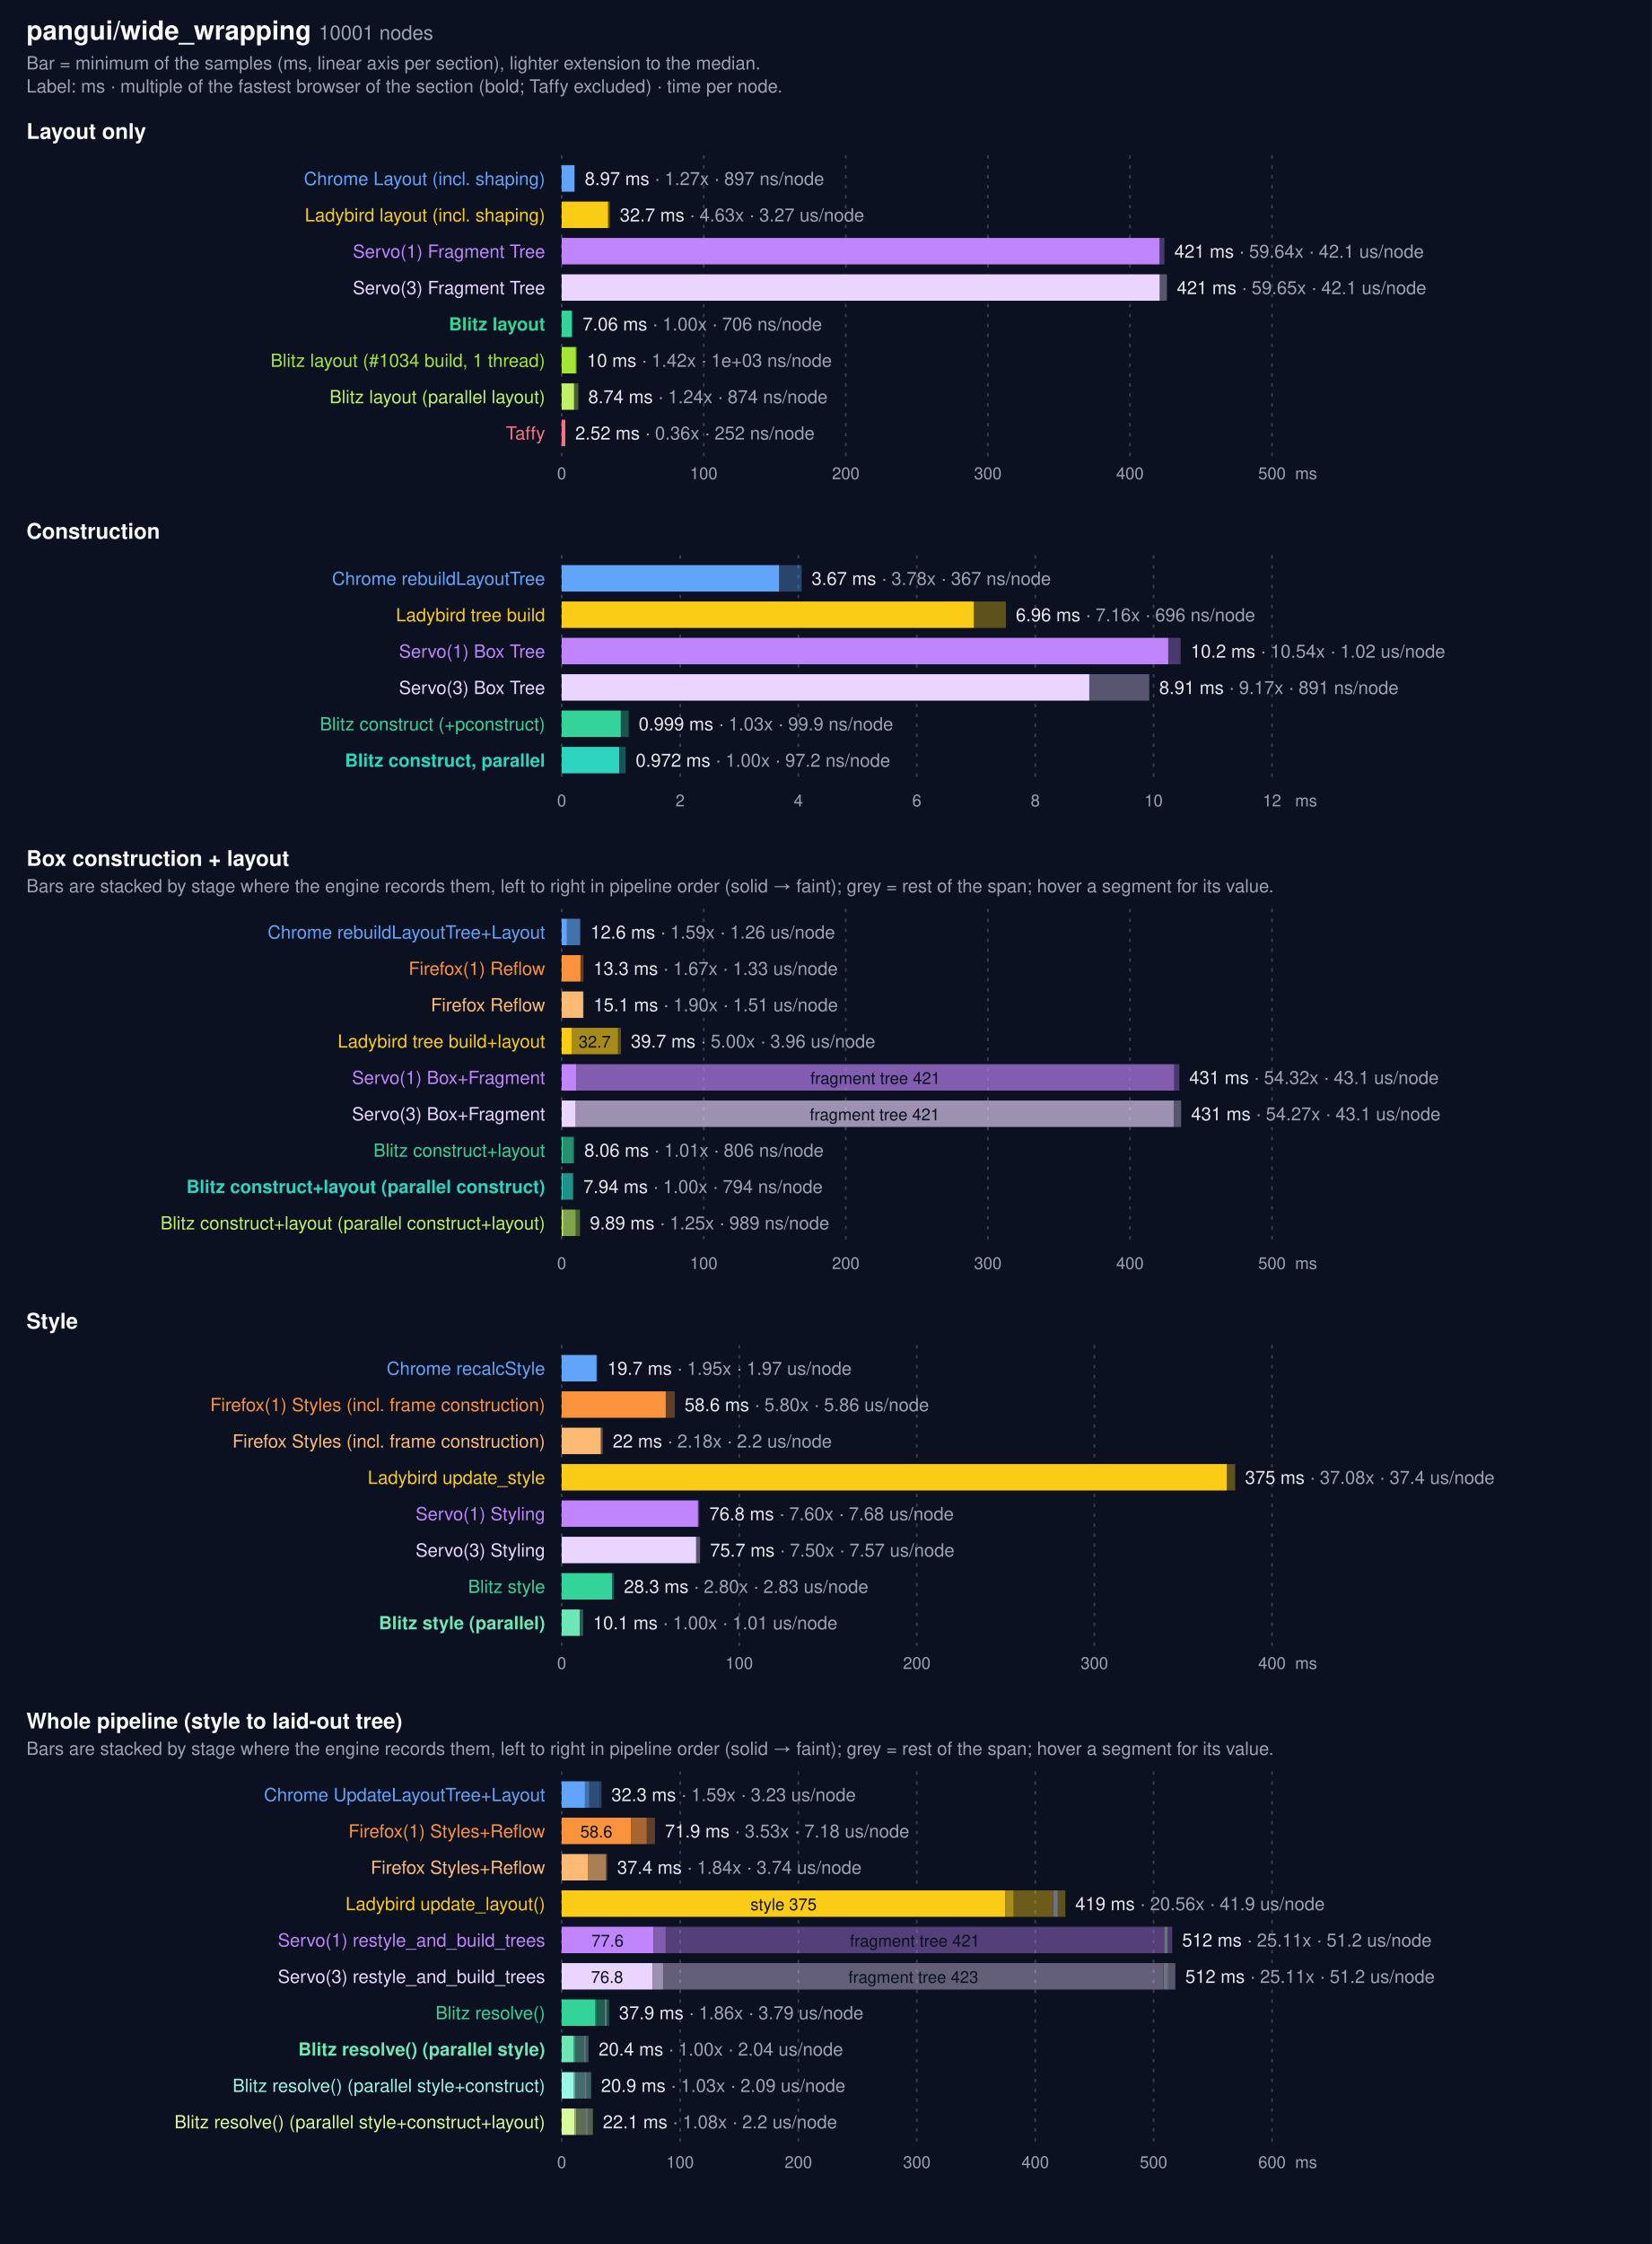
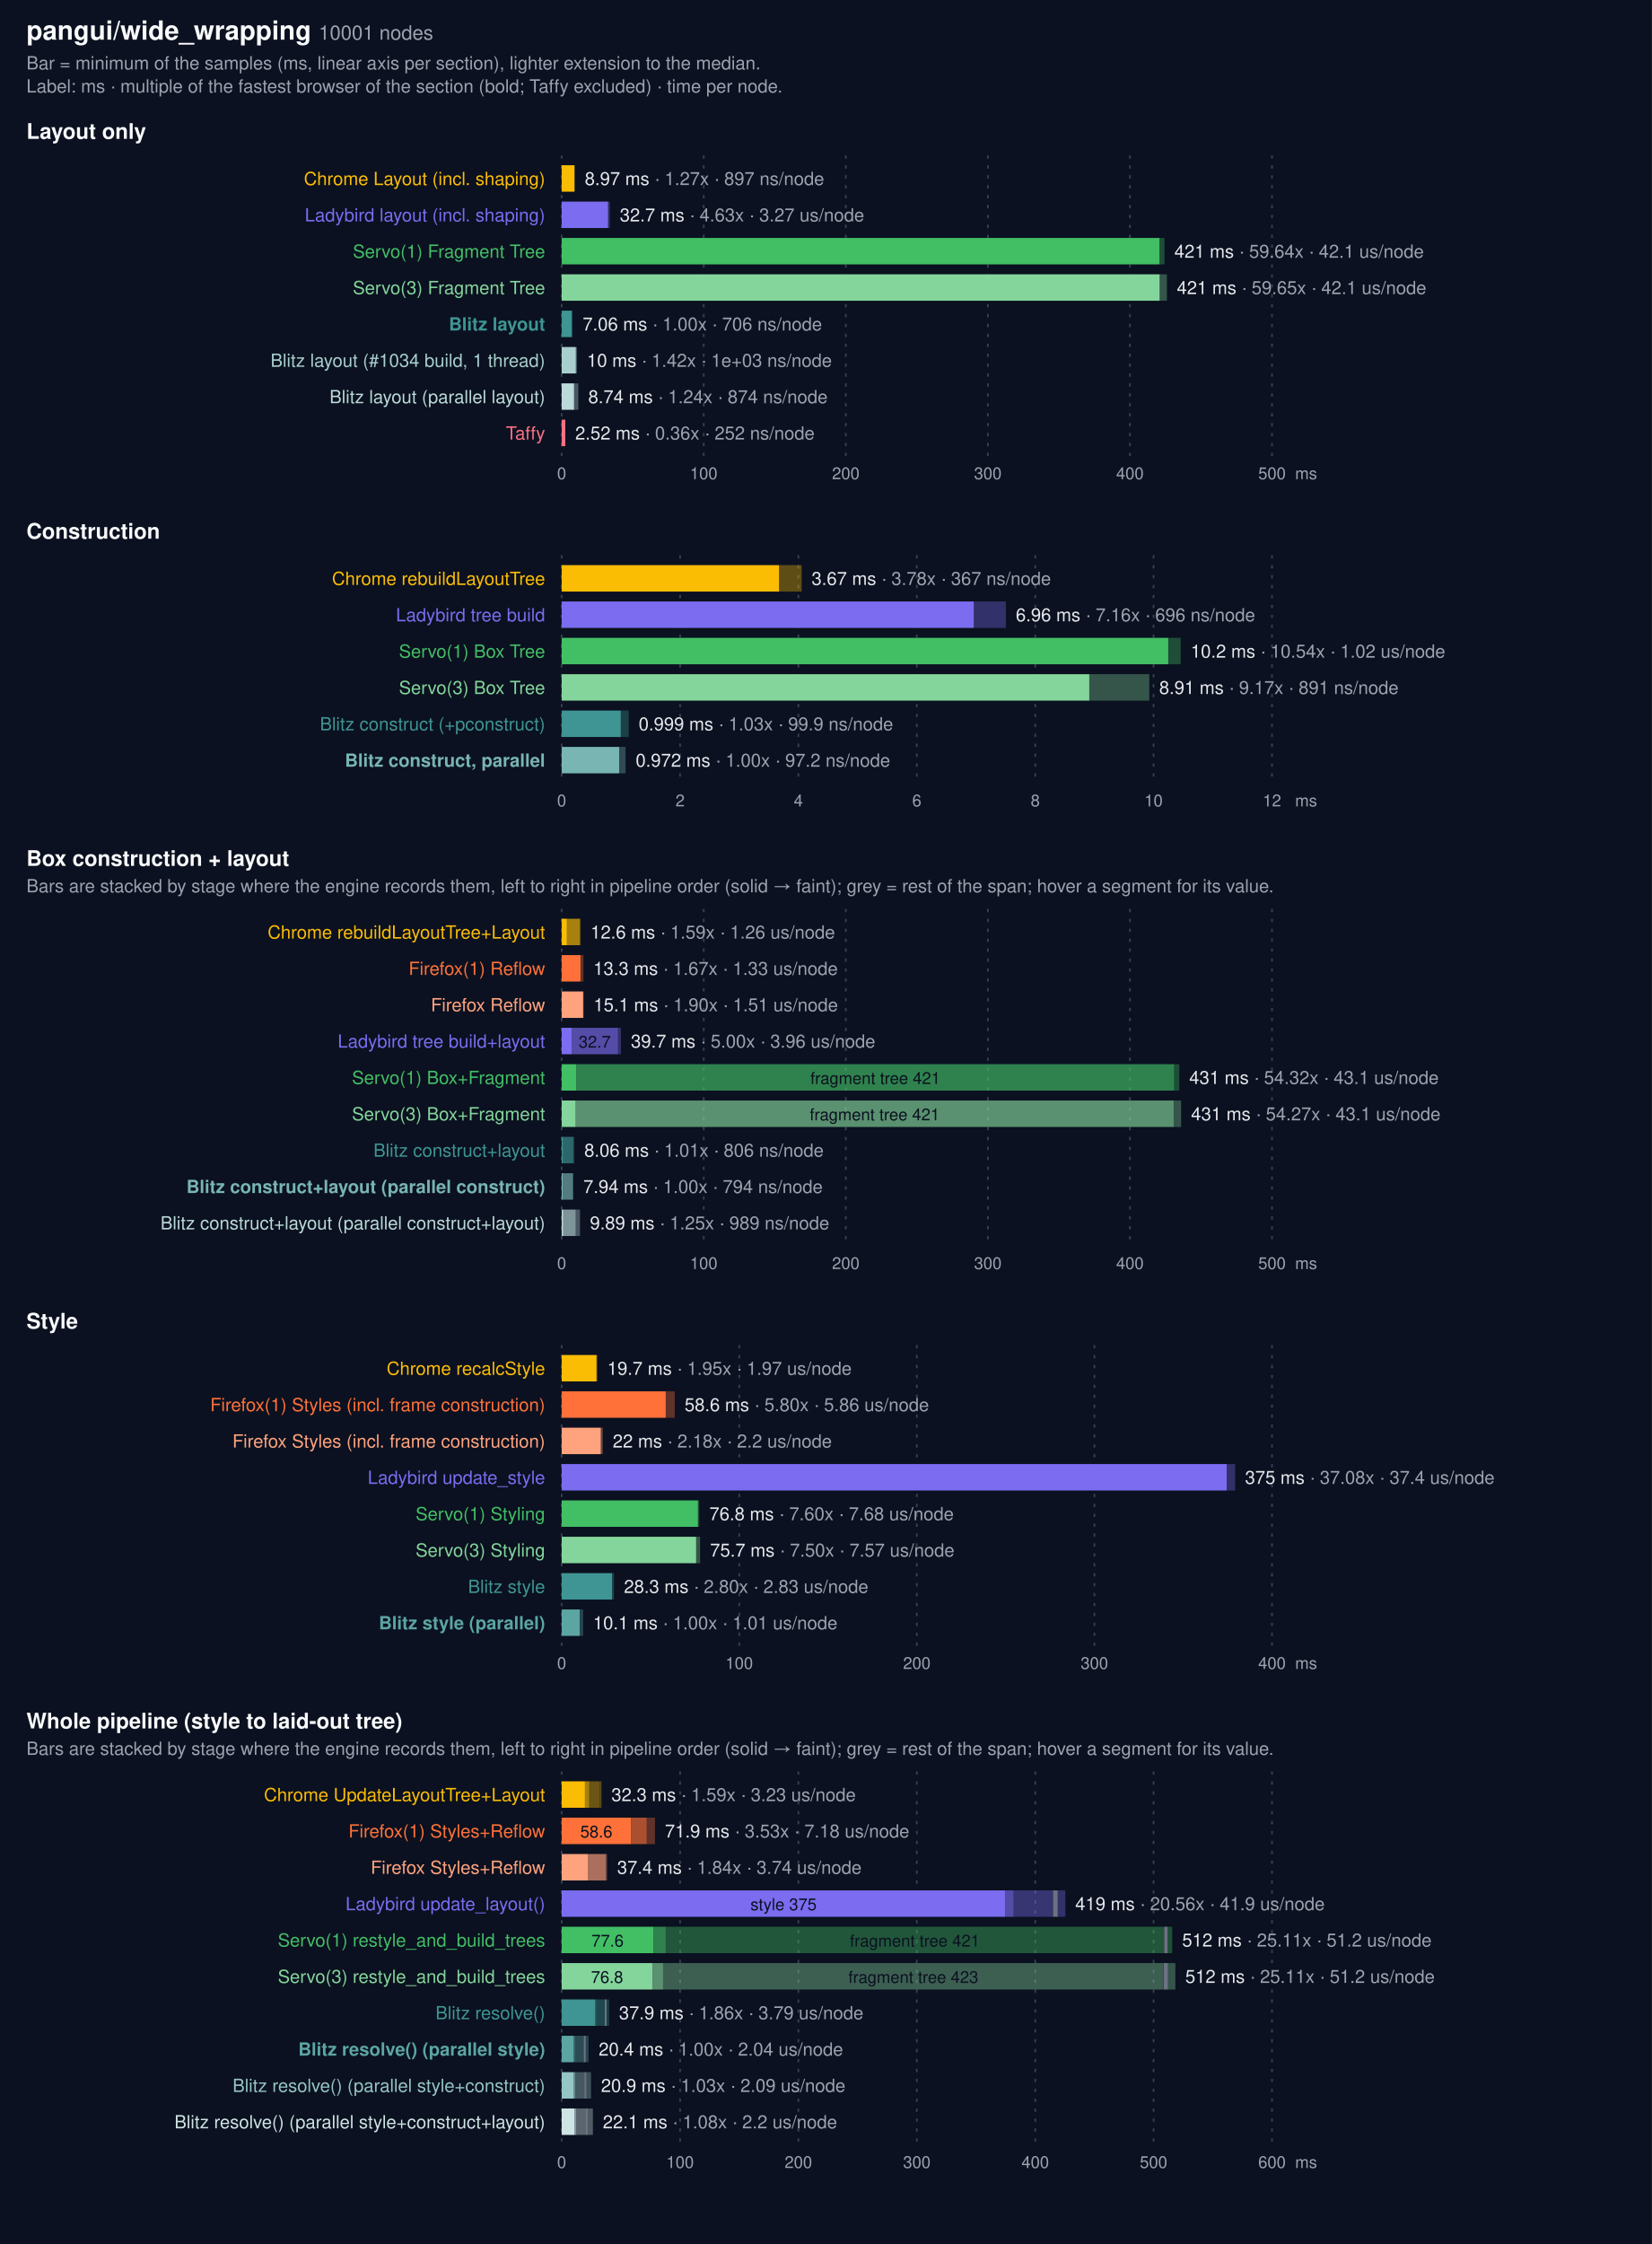
<svg xmlns="http://www.w3.org/2000/svg" width="1000" height="1358" viewBox="0 0 1000 1358" font-family="system-ui, -apple-system, Segoe UI, Helvetica, Arial, sans-serif">
  <rect width="1000" height="1358" fill="#0b1120" />
  <text x="16" y="24" fill="#f9fafb" font-size="16" font-weight="600">pangui/wide_wrapping <tspan fill="#9ca3af" font-size="12" font-weight="400">10001 nodes</tspan>
  </text>
  <text x="16" y="42" fill="#9ca3af" font-size="11">Bar = minimum of the samples (ms, linear axis per section), lighter extension to the median.</text>
  <text x="16" y="56" fill="#9ca3af" font-size="11">Label: ms · multiple of the fastest browser of the section (bold; Taffy excluded) · time per node.</text>
  <text x="16" y="84" fill="#f9fafb" font-size="13" font-weight="600">Layout only</text>
  <line x1="340.0" x2="340.0" y1="94" y2="276" stroke="#374151" stroke-dasharray="2 4" />
  <text x="340.0" y="290" fill="#9ca3af" font-size="10" text-anchor="middle">0</text>
  <line x1="426.0" x2="426.0" y1="94" y2="276" stroke="#374151" stroke-dasharray="2 4" />
  <text x="426.0" y="290" fill="#9ca3af" font-size="10" text-anchor="middle">100</text>
  <line x1="512.0" x2="512.0" y1="94" y2="276" stroke="#374151" stroke-dasharray="2 4" />
  <text x="512.0" y="290" fill="#9ca3af" font-size="10" text-anchor="middle">200</text>
  <line x1="598.0" x2="598.0" y1="94" y2="276" stroke="#374151" stroke-dasharray="2 4" />
  <text x="598.0" y="290" fill="#9ca3af" font-size="10" text-anchor="middle">300</text>
  <line x1="684.0" x2="684.0" y1="94" y2="276" stroke="#374151" stroke-dasharray="2 4" />
  <text x="684.0" y="290" fill="#9ca3af" font-size="10" text-anchor="middle">400</text>
  <line x1="770.0" x2="770.0" y1="94" y2="276" stroke="#374151" stroke-dasharray="2 4" />
  <text x="770.0" y="290" fill="#9ca3af" font-size="10" text-anchor="middle">500</text>
  <text x="784" y="290" fill="#9ca3af" font-size="10">ms</text>
-   <text x="330" y="112" fill="#60a5fa" font-size="11" text-anchor="end">Chrome Layout (incl. shaping)</text>
-   <rect x="340" y="100" width="7.7" height="16" fill="#60a5fa" />
-   <rect x="347.7" y="100" width="0.3" height="16" fill="#60a5fa" opacity="0.35" />
+   <text x="330" y="112" fill="#FBBC04" font-size="11" text-anchor="end">Chrome Layout (incl. shaping)</text>
+   <rect x="340" y="100" width="7.7" height="16" fill="#FBBC04" />
+   <rect x="347.7" y="100" width="0.3" height="16" fill="#FBBC04" opacity="0.35" />
  <text x="354.0" y="112" fill="#e5e7eb" font-size="11">8.97 ms <tspan fill="#9ca3af">· 1.27x · 897 ns/node</tspan>
  </text>
-   <text x="330" y="134" fill="#facc15" font-size="11" text-anchor="end">Ladybird layout (incl. shaping)</text>
-   <rect x="340" y="122" width="28.1" height="16" fill="#facc15" />
-   <rect x="368.1" y="122" width="1.1" height="16" fill="#facc15" opacity="0.35" />
+   <text x="330" y="134" fill="#7B6CF0" font-size="11" text-anchor="end">Ladybird layout (incl. shaping)</text>
+   <rect x="340" y="122" width="28.1" height="16" fill="#7B6CF0" />
+   <rect x="368.1" y="122" width="1.1" height="16" fill="#7B6CF0" opacity="0.35" />
  <text x="375.2" y="134" fill="#e5e7eb" font-size="11">32.7 ms <tspan fill="#9ca3af">· 4.63x · 3.27 us/node</tspan>
  </text>
-   <text x="330" y="156" fill="#c084fc" font-size="11" text-anchor="end">Servo(1) Fragment Tree</text>
-   <rect x="340" y="144" width="361.9" height="16" fill="#c084fc" />
-   <rect x="701.9" y="144" width="3.0" height="16" fill="#c084fc" opacity="0.35" />
+   <text x="330" y="156" fill="#42BE65" font-size="11" text-anchor="end">Servo(1) Fragment Tree</text>
+   <rect x="340" y="144" width="361.9" height="16" fill="#42BE65" />
+   <rect x="701.9" y="144" width="3.0" height="16" fill="#42BE65" opacity="0.35" />
  <text x="710.9" y="156" fill="#e5e7eb" font-size="11">421 ms <tspan fill="#9ca3af">· 59.64x · 42.1 us/node</tspan>
  </text>
-   <text x="330" y="178" fill="#e9d5ff" font-size="11" text-anchor="end">Servo(3) Fragment Tree</text>
-   <rect x="340" y="166" width="362.0" height="16" fill="#e9d5ff" />
-   <rect x="702.0" y="166" width="4.4" height="16" fill="#e9d5ff" opacity="0.35" />
+   <text x="330" y="178" fill="#84d59b" font-size="11" text-anchor="end">Servo(3) Fragment Tree</text>
+   <rect x="340" y="166" width="362.0" height="16" fill="#84d59b" />
+   <rect x="702.0" y="166" width="4.4" height="16" fill="#84d59b" opacity="0.35" />
  <text x="712.4" y="178" fill="#e5e7eb" font-size="11">421 ms <tspan fill="#9ca3af">· 59.65x · 42.1 us/node</tspan>
  </text>
-   <text x="330" y="200" fill="#34d399" font-size="11" text-anchor="end" font-weight="700">Blitz layout</text>
-   <rect x="340" y="188" width="6.1" height="16" fill="#34d399" />
-   <rect x="346.1" y="188" width="0.6" height="16" fill="#34d399" opacity="0.35" />
+   <text x="330" y="200" fill="#3E9593" font-size="11" text-anchor="end" font-weight="700">Blitz layout</text>
+   <rect x="340" y="188" width="6.1" height="16" fill="#3E9593" />
+   <rect x="346.1" y="188" width="0.6" height="16" fill="#3E9593" opacity="0.35" />
  <text x="352.7" y="200" fill="#e5e7eb" font-size="11">7.06 ms <tspan fill="#9ca3af">· 1.00x · 706 ns/node</tspan>
  </text>
-   <text x="330" y="222" fill="#a3e635" font-size="11" text-anchor="end">Blitz layout (#1034 build, 1 thread)</text>
-   <rect x="340" y="210" width="8.6" height="16" fill="#a3e635" />
-   <rect x="348.6" y="210" width="0.7" height="16" fill="#a3e635" opacity="0.35" />
+   <text x="330" y="222" fill="#a8cfce" font-size="11" text-anchor="end">Blitz layout (#1034 build, 1 thread)</text>
+   <rect x="340" y="210" width="8.6" height="16" fill="#a8cfce" />
+   <rect x="348.6" y="210" width="0.7" height="16" fill="#a8cfce" opacity="0.35" />
  <text x="355.3" y="222" fill="#e5e7eb" font-size="11">10 ms <tspan fill="#9ca3af">· 1.42x · 1e+03 ns/node</tspan>
  </text>
-   <text x="330" y="244" fill="#bef264" font-size="11" text-anchor="end">Blitz layout (parallel layout)</text>
-   <rect x="340" y="232" width="7.5" height="16" fill="#bef264" />
-   <rect x="347.5" y="232" width="2.6" height="16" fill="#bef264" opacity="0.35" />
+   <text x="330" y="244" fill="#bbdad9" font-size="11" text-anchor="end">Blitz layout (parallel layout)</text>
+   <rect x="340" y="232" width="7.5" height="16" fill="#bbdad9" />
+   <rect x="347.5" y="232" width="2.6" height="16" fill="#bbdad9" opacity="0.35" />
  <text x="356.1" y="244" fill="#e5e7eb" font-size="11">8.74 ms <tspan fill="#9ca3af">· 1.24x · 874 ns/node</tspan>
  </text>
  <text x="330" y="266" fill="#fb7185" font-size="11" text-anchor="end">Taffy</text>
  <rect x="340" y="254" width="2.2" height="16" fill="#fb7185" />
  <rect x="342.2" y="254" width="0.0" height="16" fill="#fb7185" opacity="0.35" />
  <text x="348.2" y="266" fill="#e5e7eb" font-size="11">2.52 ms <tspan fill="#9ca3af">· 0.36x · 252 ns/node</tspan>
  </text>
  <text x="16" y="326" fill="#f9fafb" font-size="13" font-weight="600">Construction</text>
  <line x1="340.0" x2="340.0" y1="336" y2="474" stroke="#374151" stroke-dasharray="2 4" />
  <text x="340.0" y="488" fill="#9ca3af" font-size="10" text-anchor="middle">0</text>
  <line x1="411.7" x2="411.7" y1="336" y2="474" stroke="#374151" stroke-dasharray="2 4" />
  <text x="411.7" y="488" fill="#9ca3af" font-size="10" text-anchor="middle">2</text>
  <line x1="483.3" x2="483.3" y1="336" y2="474" stroke="#374151" stroke-dasharray="2 4" />
  <text x="483.3" y="488" fill="#9ca3af" font-size="10" text-anchor="middle">4</text>
  <line x1="555.0" x2="555.0" y1="336" y2="474" stroke="#374151" stroke-dasharray="2 4" />
  <text x="555.0" y="488" fill="#9ca3af" font-size="10" text-anchor="middle">6</text>
  <line x1="626.7" x2="626.7" y1="336" y2="474" stroke="#374151" stroke-dasharray="2 4" />
  <text x="626.7" y="488" fill="#9ca3af" font-size="10" text-anchor="middle">8</text>
  <line x1="698.3" x2="698.3" y1="336" y2="474" stroke="#374151" stroke-dasharray="2 4" />
  <text x="698.3" y="488" fill="#9ca3af" font-size="10" text-anchor="middle">10</text>
  <line x1="770.0" x2="770.0" y1="336" y2="474" stroke="#374151" stroke-dasharray="2 4" />
  <text x="770.0" y="488" fill="#9ca3af" font-size="10" text-anchor="middle">12</text>
  <text x="784" y="488" fill="#9ca3af" font-size="10">ms</text>
-   <text x="330" y="354" fill="#60a5fa" font-size="11" text-anchor="end">Chrome rebuildLayoutTree</text>
-   <rect x="340" y="342" width="131.6" height="16" fill="#60a5fa" />
-   <rect x="471.6" y="342" width="13.7" height="16" fill="#60a5fa" opacity="0.35" />
+   <text x="330" y="354" fill="#FBBC04" font-size="11" text-anchor="end">Chrome rebuildLayoutTree</text>
+   <rect x="340" y="342" width="131.6" height="16" fill="#FBBC04" />
+   <rect x="471.6" y="342" width="13.7" height="16" fill="#FBBC04" opacity="0.35" />
  <text x="491.3" y="354" fill="#e5e7eb" font-size="11">3.67 ms <tspan fill="#9ca3af">· 3.78x · 367 ns/node</tspan>
  </text>
-   <text x="330" y="376" fill="#facc15" font-size="11" text-anchor="end">Ladybird tree build</text>
-   <rect x="340" y="364" width="249.5" height="16" fill="#facc15" />
-   <rect x="589.5" y="364" width="19.4" height="16" fill="#facc15" opacity="0.35" />
+   <text x="330" y="376" fill="#7B6CF0" font-size="11" text-anchor="end">Ladybird tree build</text>
+   <rect x="340" y="364" width="249.5" height="16" fill="#7B6CF0" />
+   <rect x="589.5" y="364" width="19.4" height="16" fill="#7B6CF0" opacity="0.35" />
  <text x="614.9" y="376" fill="#e5e7eb" font-size="11">6.96 ms <tspan fill="#9ca3af">· 7.16x · 696 ns/node</tspan>
  </text>
-   <text x="330" y="398" fill="#c084fc" font-size="11" text-anchor="end">Servo(1) Box Tree</text>
-   <rect x="340" y="386" width="367.2" height="16" fill="#c084fc" />
-   <rect x="707.2" y="386" width="7.5" height="16" fill="#c084fc" opacity="0.35" />
+   <text x="330" y="398" fill="#42BE65" font-size="11" text-anchor="end">Servo(1) Box Tree</text>
+   <rect x="340" y="386" width="367.2" height="16" fill="#42BE65" />
+   <rect x="707.2" y="386" width="7.5" height="16" fill="#42BE65" opacity="0.35" />
  <text x="720.8" y="398" fill="#e5e7eb" font-size="11">10.2 ms <tspan fill="#9ca3af">· 10.54x · 1.02 us/node</tspan>
  </text>
-   <text x="330" y="420" fill="#e9d5ff" font-size="11" text-anchor="end">Servo(3) Box Tree</text>
-   <rect x="340" y="408" width="319.4" height="16" fill="#e9d5ff" />
-   <rect x="659.4" y="408" width="36.3" height="16" fill="#e9d5ff" opacity="0.35" />
+   <text x="330" y="420" fill="#84d59b" font-size="11" text-anchor="end">Servo(3) Box Tree</text>
+   <rect x="340" y="408" width="319.4" height="16" fill="#84d59b" />
+   <rect x="659.4" y="408" width="36.3" height="16" fill="#84d59b" opacity="0.35" />
  <text x="701.7" y="420" fill="#e5e7eb" font-size="11">8.91 ms <tspan fill="#9ca3af">· 9.17x · 891 ns/node</tspan>
  </text>
-   <text x="330" y="442" fill="#34d399" font-size="11" text-anchor="end">Blitz construct (+pconstruct)</text>
-   <rect x="340" y="430" width="35.8" height="16" fill="#34d399" />
-   <rect x="375.8" y="430" width="4.8" height="16" fill="#34d399" opacity="0.35" />
+   <text x="330" y="442" fill="#3E9593" font-size="11" text-anchor="end">Blitz construct (+pconstruct)</text>
+   <rect x="340" y="430" width="35.8" height="16" fill="#3E9593" />
+   <rect x="375.8" y="430" width="4.8" height="16" fill="#3E9593" opacity="0.35" />
  <text x="386.6" y="442" fill="#e5e7eb" font-size="11">0.999 ms <tspan fill="#9ca3af">· 1.03x · 99.9 ns/node</tspan>
  </text>
-   <text x="330" y="464" fill="#2dd4bf" font-size="11" text-anchor="end" font-weight="700">Blitz construct, parallel</text>
-   <rect x="340" y="452" width="34.8" height="16" fill="#2dd4bf" />
-   <rect x="374.8" y="452" width="3.9" height="16" fill="#2dd4bf" opacity="0.35" />
+   <text x="330" y="464" fill="#78b5b3" font-size="11" text-anchor="end" font-weight="700">Blitz construct, parallel</text>
+   <rect x="340" y="452" width="34.8" height="16" fill="#78b5b3" />
+   <rect x="374.8" y="452" width="3.9" height="16" fill="#78b5b3" opacity="0.35" />
  <text x="384.8" y="464" fill="#e5e7eb" font-size="11">0.972 ms <tspan fill="#9ca3af">· 1.00x · 97.2 ns/node</tspan>
  </text>
  <text x="16" y="524" fill="#f9fafb" font-size="13" font-weight="600">Box construction + layout</text>
  <text x="16" y="540" fill="#9ca3af" font-size="11">Bars are stacked by stage where the engine records them, left to right in pipeline order (solid → faint); grey = rest of the span; hover a segment for its value.</text>
  <line x1="340.0" x2="340.0" y1="550" y2="754" stroke="#374151" stroke-dasharray="2 4" />
  <text x="340.0" y="768" fill="#9ca3af" font-size="10" text-anchor="middle">0</text>
  <line x1="426.0" x2="426.0" y1="550" y2="754" stroke="#374151" stroke-dasharray="2 4" />
  <text x="426.0" y="768" fill="#9ca3af" font-size="10" text-anchor="middle">100</text>
  <line x1="512.0" x2="512.0" y1="550" y2="754" stroke="#374151" stroke-dasharray="2 4" />
  <text x="512.0" y="768" fill="#9ca3af" font-size="10" text-anchor="middle">200</text>
  <line x1="598.0" x2="598.0" y1="550" y2="754" stroke="#374151" stroke-dasharray="2 4" />
  <text x="598.0" y="768" fill="#9ca3af" font-size="10" text-anchor="middle">300</text>
  <line x1="684.0" x2="684.0" y1="550" y2="754" stroke="#374151" stroke-dasharray="2 4" />
  <text x="684.0" y="768" fill="#9ca3af" font-size="10" text-anchor="middle">400</text>
  <line x1="770.0" x2="770.0" y1="550" y2="754" stroke="#374151" stroke-dasharray="2 4" />
  <text x="770.0" y="768" fill="#9ca3af" font-size="10" text-anchor="middle">500</text>
  <text x="784" y="768" fill="#9ca3af" font-size="10">ms</text>
-   <text x="330" y="568" fill="#60a5fa" font-size="11" text-anchor="end">Chrome rebuildLayoutTree+Layout</text>
-   <rect x="340.0" y="556" width="3.2" height="16" fill="#60a5fa" opacity="1.0" />
-   <rect x="343.2" y="556" width="7.7" height="16" fill="#60a5fa" opacity="0.65" />
-   <rect x="350.9" y="556" width="0.6" height="16" fill="#60a5fa" opacity="0.35" />
+   <text x="330" y="568" fill="#FBBC04" font-size="11" text-anchor="end">Chrome rebuildLayoutTree+Layout</text>
+   <rect x="340.0" y="556" width="3.2" height="16" fill="#FBBC04" opacity="1.0" />
+   <rect x="343.2" y="556" width="7.7" height="16" fill="#FBBC04" opacity="0.65" />
+   <rect x="350.9" y="556" width="0.6" height="16" fill="#FBBC04" opacity="0.35" />
  <text x="357.5" y="568" fill="#e5e7eb" font-size="11">12.6 ms <tspan fill="#9ca3af">· 1.59x · 1.26 us/node</tspan>
  </text>
-   <text x="330" y="590" fill="#fb923c" font-size="11" text-anchor="end">Firefox(1) Reflow</text>
-   <rect x="340" y="578" width="11.4" height="16" fill="#fb923c" />
-   <rect x="351.4" y="578" width="1.8" height="16" fill="#fb923c" opacity="0.35" />
+   <text x="330" y="590" fill="#FF7139" font-size="11" text-anchor="end">Firefox(1) Reflow</text>
+   <rect x="340" y="578" width="11.4" height="16" fill="#FF7139" />
+   <rect x="351.4" y="578" width="1.8" height="16" fill="#FF7139" opacity="0.35" />
  <text x="359.2" y="590" fill="#e5e7eb" font-size="11">13.3 ms <tspan fill="#9ca3af">· 1.67x · 1.33 us/node</tspan>
  </text>
-   <text x="330" y="612" fill="#fdba74" font-size="11" text-anchor="end">Firefox Reflow</text>
-   <rect x="340" y="600" width="13.0" height="16" fill="#fdba74" />
-   <rect x="353.0" y="600" width="0.3" height="16" fill="#fdba74" opacity="0.35" />
+   <text x="330" y="612" fill="#ffa37e" font-size="11" text-anchor="end">Firefox Reflow</text>
+   <rect x="340" y="600" width="13.0" height="16" fill="#ffa37e" />
+   <rect x="353.0" y="600" width="0.3" height="16" fill="#ffa37e" opacity="0.35" />
  <text x="359.3" y="612" fill="#e5e7eb" font-size="11">15.1 ms <tspan fill="#9ca3af">· 1.90x · 1.51 us/node</tspan>
  </text>
-   <text x="330" y="634" fill="#facc15" font-size="11" text-anchor="end">Ladybird tree build+layout</text>
-   <rect x="340.0" y="622" width="6.0" height="16" fill="#facc15" opacity="1.0" />
-   <rect x="346.0" y="622" width="28.1" height="16" fill="#facc15" opacity="0.65" />
+   <text x="330" y="634" fill="#7B6CF0" font-size="11" text-anchor="end">Ladybird tree build+layout</text>
+   <rect x="340.0" y="622" width="6.0" height="16" fill="#7B6CF0" opacity="1.0" />
+   <rect x="346.0" y="622" width="28.1" height="16" fill="#7B6CF0" opacity="0.65" />
  <text x="360.0" y="634" fill="#0b1120" font-size="10" text-anchor="middle">32.7</text>
-   <rect x="374.1" y="622" width="1.8" height="16" fill="#facc15" opacity="0.35" />
+   <rect x="374.1" y="622" width="1.8" height="16" fill="#7B6CF0" opacity="0.35" />
  <text x="381.9" y="634" fill="#e5e7eb" font-size="11">39.7 ms <tspan fill="#9ca3af">· 5.00x · 3.96 us/node</tspan>
  </text>
-   <text x="330" y="656" fill="#c084fc" font-size="11" text-anchor="end">Servo(1) Box+Fragment</text>
-   <rect x="340.0" y="644" width="8.9" height="16" fill="#c084fc" opacity="1.0" />
-   <rect x="348.9" y="644" width="361.9" height="16" fill="#c084fc" opacity="0.65" />
+   <text x="330" y="656" fill="#42BE65" font-size="11" text-anchor="end">Servo(1) Box+Fragment</text>
+   <rect x="340.0" y="644" width="8.9" height="16" fill="#42BE65" opacity="1.0" />
+   <rect x="348.9" y="644" width="361.9" height="16" fill="#42BE65" opacity="0.65" />
  <text x="529.9" y="656" fill="#0b1120" font-size="10" text-anchor="middle">fragment tree 421</text>
  <rect x="710.8" y="644" width="0.0" height="16" fill="#6b7280" opacity="1.0" />
-   <rect x="710.8" y="644" width="3.1" height="16" fill="#c084fc" opacity="0.35" />
+   <rect x="710.8" y="644" width="3.1" height="16" fill="#42BE65" opacity="0.35" />
  <text x="719.9" y="656" fill="#e5e7eb" font-size="11">431 ms <tspan fill="#9ca3af">· 54.32x · 43.1 us/node</tspan>
  </text>
-   <text x="330" y="678" fill="#e9d5ff" font-size="11" text-anchor="end">Servo(3) Box+Fragment</text>
-   <rect x="340.0" y="666" width="8.5" height="16" fill="#e9d5ff" opacity="1.0" />
-   <rect x="348.5" y="666" width="362.0" height="16" fill="#e9d5ff" opacity="0.65" />
+   <text x="330" y="678" fill="#84d59b" font-size="11" text-anchor="end">Servo(3) Box+Fragment</text>
+   <rect x="340.0" y="666" width="8.5" height="16" fill="#84d59b" opacity="1.0" />
+   <rect x="348.5" y="666" width="362.0" height="16" fill="#84d59b" opacity="0.65" />
  <text x="529.5" y="678" fill="#0b1120" font-size="10" text-anchor="middle">fragment tree 421</text>
-   <rect x="710.5" y="666" width="4.5" height="16" fill="#e9d5ff" opacity="0.35" />
+   <rect x="710.5" y="666" width="4.5" height="16" fill="#84d59b" opacity="0.35" />
  <text x="721.0" y="678" fill="#e5e7eb" font-size="11">431 ms <tspan fill="#9ca3af">· 54.27x · 43.1 us/node</tspan>
  </text>
-   <text x="330" y="700" fill="#34d399" font-size="11" text-anchor="end">Blitz construct+layout</text>
-   <rect x="340.0" y="688" width="0.9" height="16" fill="#34d399" opacity="1.0" />
-   <rect x="340.9" y="688" width="6.1" height="16" fill="#34d399" opacity="0.65" />
-   <rect x="346.9" y="688" width="0.8" height="16" fill="#34d399" opacity="0.35" />
+   <text x="330" y="700" fill="#3E9593" font-size="11" text-anchor="end">Blitz construct+layout</text>
+   <rect x="340.0" y="688" width="0.9" height="16" fill="#3E9593" opacity="1.0" />
+   <rect x="340.9" y="688" width="6.1" height="16" fill="#3E9593" opacity="0.65" />
+   <rect x="346.9" y="688" width="0.8" height="16" fill="#3E9593" opacity="0.35" />
  <text x="353.7" y="700" fill="#e5e7eb" font-size="11">8.06 ms <tspan fill="#9ca3af">· 1.01x · 806 ns/node</tspan>
  </text>
-   <text x="330" y="722" fill="#2dd4bf" font-size="11" text-anchor="end" font-weight="700">Blitz construct+layout (parallel construct)</text>
-   <rect x="340.0" y="710" width="0.8" height="16" fill="#2dd4bf" opacity="1.0" />
-   <rect x="340.8" y="710" width="6.0" height="16" fill="#2dd4bf" opacity="0.65" />
-   <rect x="346.8" y="710" width="0.3" height="16" fill="#2dd4bf" opacity="0.35" />
+   <text x="330" y="722" fill="#78b5b3" font-size="11" text-anchor="end" font-weight="700">Blitz construct+layout (parallel construct)</text>
+   <rect x="340.0" y="710" width="0.8" height="16" fill="#78b5b3" opacity="1.0" />
+   <rect x="340.8" y="710" width="6.0" height="16" fill="#78b5b3" opacity="0.65" />
+   <rect x="346.8" y="710" width="0.3" height="16" fill="#78b5b3" opacity="0.35" />
  <text x="353.1" y="722" fill="#e5e7eb" font-size="11">7.94 ms <tspan fill="#9ca3af">· 1.00x · 794 ns/node</tspan>
  </text>
-   <text x="330" y="744" fill="#bef264" font-size="11" text-anchor="end">Blitz construct+layout (parallel construct+layout)</text>
-   <rect x="340.0" y="732" width="1.0" height="16" fill="#bef264" opacity="1.0" />
-   <rect x="341.0" y="732" width="7.5" height="16" fill="#bef264" opacity="0.65" />
-   <rect x="348.5" y="732" width="2.6" height="16" fill="#bef264" opacity="0.35" />
+   <text x="330" y="744" fill="#bbdad9" font-size="11" text-anchor="end">Blitz construct+layout (parallel construct+layout)</text>
+   <rect x="340.0" y="732" width="1.0" height="16" fill="#bbdad9" opacity="1.0" />
+   <rect x="341.0" y="732" width="7.5" height="16" fill="#bbdad9" opacity="0.65" />
+   <rect x="348.5" y="732" width="2.6" height="16" fill="#bbdad9" opacity="0.35" />
  <text x="357.1" y="744" fill="#e5e7eb" font-size="11">9.89 ms <tspan fill="#9ca3af">· 1.25x · 989 ns/node</tspan>
  </text>
  <text x="16" y="804" fill="#f9fafb" font-size="13" font-weight="600">Style</text>
  <line x1="340.0" x2="340.0" y1="814" y2="996" stroke="#374151" stroke-dasharray="2 4" />
  <text x="340.0" y="1010" fill="#9ca3af" font-size="10" text-anchor="middle">0</text>
  <line x1="447.5" x2="447.5" y1="814" y2="996" stroke="#374151" stroke-dasharray="2 4" />
  <text x="447.5" y="1010" fill="#9ca3af" font-size="10" text-anchor="middle">100</text>
  <line x1="555.0" x2="555.0" y1="814" y2="996" stroke="#374151" stroke-dasharray="2 4" />
  <text x="555.0" y="1010" fill="#9ca3af" font-size="10" text-anchor="middle">200</text>
  <line x1="662.5" x2="662.5" y1="814" y2="996" stroke="#374151" stroke-dasharray="2 4" />
  <text x="662.5" y="1010" fill="#9ca3af" font-size="10" text-anchor="middle">300</text>
  <line x1="770.0" x2="770.0" y1="814" y2="996" stroke="#374151" stroke-dasharray="2 4" />
  <text x="770.0" y="1010" fill="#9ca3af" font-size="10" text-anchor="middle">400</text>
  <text x="784" y="1010" fill="#9ca3af" font-size="10">ms</text>
-   <text x="330" y="832" fill="#60a5fa" font-size="11" text-anchor="end">Chrome recalcStyle</text>
-   <rect x="340" y="820" width="21.1" height="16" fill="#60a5fa" />
-   <rect x="361.1" y="820" width="0.5" height="16" fill="#60a5fa" opacity="0.35" />
+   <text x="330" y="832" fill="#FBBC04" font-size="11" text-anchor="end">Chrome recalcStyle</text>
+   <rect x="340" y="820" width="21.1" height="16" fill="#FBBC04" />
+   <rect x="361.1" y="820" width="0.5" height="16" fill="#FBBC04" opacity="0.35" />
  <text x="367.6" y="832" fill="#e5e7eb" font-size="11">19.7 ms <tspan fill="#9ca3af">· 1.95x · 1.97 us/node</tspan>
  </text>
-   <text x="330" y="854" fill="#fb923c" font-size="11" text-anchor="end">Firefox(1) Styles (incl. frame construction)</text>
-   <rect x="340" y="842" width="63.0" height="16" fill="#fb923c" />
-   <rect x="403.0" y="842" width="5.5" height="16" fill="#fb923c" opacity="0.35" />
+   <text x="330" y="854" fill="#FF7139" font-size="11" text-anchor="end">Firefox(1) Styles (incl. frame construction)</text>
+   <rect x="340" y="842" width="63.0" height="16" fill="#FF7139" />
+   <rect x="403.0" y="842" width="5.5" height="16" fill="#FF7139" opacity="0.35" />
  <text x="414.4" y="854" fill="#e5e7eb" font-size="11">58.6 ms <tspan fill="#9ca3af">· 5.80x · 5.86 us/node</tspan>
  </text>
-   <text x="330" y="876" fill="#fdba74" font-size="11" text-anchor="end">Firefox Styles (incl. frame construction)</text>
-   <rect x="340" y="864" width="23.7" height="16" fill="#fdba74" />
-   <rect x="363.7" y="864" width="1.2" height="16" fill="#fdba74" opacity="0.35" />
+   <text x="330" y="876" fill="#ffa37e" font-size="11" text-anchor="end">Firefox Styles (incl. frame construction)</text>
+   <rect x="340" y="864" width="23.7" height="16" fill="#ffa37e" />
+   <rect x="363.7" y="864" width="1.2" height="16" fill="#ffa37e" opacity="0.35" />
  <text x="370.9" y="876" fill="#e5e7eb" font-size="11">22 ms <tspan fill="#9ca3af">· 2.18x · 2.2 us/node</tspan>
  </text>
-   <text x="330" y="898" fill="#facc15" font-size="11" text-anchor="end">Ladybird update_style</text>
-   <rect x="340" y="886" width="402.6" height="16" fill="#facc15" />
-   <rect x="742.6" y="886" width="5.1" height="16" fill="#facc15" opacity="0.35" />
+   <text x="330" y="898" fill="#7B6CF0" font-size="11" text-anchor="end">Ladybird update_style</text>
+   <rect x="340" y="886" width="402.6" height="16" fill="#7B6CF0" />
+   <rect x="742.6" y="886" width="5.1" height="16" fill="#7B6CF0" opacity="0.35" />
  <text x="753.7" y="898" fill="#e5e7eb" font-size="11">375 ms <tspan fill="#9ca3af">· 37.08x · 37.4 us/node</tspan>
  </text>
-   <text x="330" y="920" fill="#c084fc" font-size="11" text-anchor="end">Servo(1) Styling</text>
-   <rect x="340" y="908" width="82.5" height="16" fill="#c084fc" />
-   <rect x="422.5" y="908" width="0.8" height="16" fill="#c084fc" opacity="0.35" />
+   <text x="330" y="920" fill="#42BE65" font-size="11" text-anchor="end">Servo(1) Styling</text>
+   <rect x="340" y="908" width="82.5" height="16" fill="#42BE65" />
+   <rect x="422.5" y="908" width="0.8" height="16" fill="#42BE65" opacity="0.35" />
  <text x="429.4" y="920" fill="#e5e7eb" font-size="11">76.8 ms <tspan fill="#9ca3af">· 7.60x · 7.68 us/node</tspan>
  </text>
-   <text x="330" y="942" fill="#e9d5ff" font-size="11" text-anchor="end">Servo(3) Styling</text>
-   <rect x="340" y="930" width="81.4" height="16" fill="#e9d5ff" />
-   <rect x="421.4" y="930" width="2.4" height="16" fill="#e9d5ff" opacity="0.35" />
+   <text x="330" y="942" fill="#84d59b" font-size="11" text-anchor="end">Servo(3) Styling</text>
+   <rect x="340" y="930" width="81.4" height="16" fill="#84d59b" />
+   <rect x="421.4" y="930" width="2.4" height="16" fill="#84d59b" opacity="0.35" />
  <text x="429.8" y="942" fill="#e5e7eb" font-size="11">75.7 ms <tspan fill="#9ca3af">· 7.50x · 7.57 us/node</tspan>
  </text>
-   <text x="330" y="964" fill="#34d399" font-size="11" text-anchor="end">Blitz style</text>
-   <rect x="340" y="952" width="30.5" height="16" fill="#34d399" />
-   <rect x="370.5" y="952" width="1.2" height="16" fill="#34d399" opacity="0.35" />
+   <text x="330" y="964" fill="#3E9593" font-size="11" text-anchor="end">Blitz style</text>
+   <rect x="340" y="952" width="30.5" height="16" fill="#3E9593" />
+   <rect x="370.5" y="952" width="1.2" height="16" fill="#3E9593" opacity="0.35" />
  <text x="377.7" y="964" fill="#e5e7eb" font-size="11">28.3 ms <tspan fill="#9ca3af">· 2.80x · 2.83 us/node</tspan>
  </text>
-   <text x="330" y="986" fill="#6ee7b7" font-size="11" text-anchor="end" font-weight="700">Blitz style (parallel)</text>
-   <rect x="340" y="974" width="10.9" height="16" fill="#6ee7b7" />
-   <rect x="350.9" y="974" width="2.1" height="16" fill="#6ee7b7" opacity="0.35" />
+   <text x="330" y="986" fill="#5ba5a3" font-size="11" text-anchor="end" font-weight="700">Blitz style (parallel)</text>
+   <rect x="340" y="974" width="10.9" height="16" fill="#5ba5a3" />
+   <rect x="350.9" y="974" width="2.1" height="16" fill="#5ba5a3" opacity="0.35" />
  <text x="359.0" y="986" fill="#e5e7eb" font-size="11">10.1 ms <tspan fill="#9ca3af">· 1.00x · 1.01 us/node</tspan>
  </text>
  <text x="16" y="1046" fill="#f9fafb" font-size="13" font-weight="600">Whole pipeline (style to laid-out tree)</text>
  <text x="16" y="1062" fill="#9ca3af" font-size="11">Bars are stacked by stage where the engine records them, left to right in pipeline order (solid → faint); grey = rest of the span; hover a segment for its value.</text>
  <line x1="340.0" x2="340.0" y1="1072" y2="1298" stroke="#374151" stroke-dasharray="2 4" />
  <text x="340.0" y="1312" fill="#9ca3af" font-size="10" text-anchor="middle">0</text>
  <line x1="411.7" x2="411.7" y1="1072" y2="1298" stroke="#374151" stroke-dasharray="2 4" />
  <text x="411.7" y="1312" fill="#9ca3af" font-size="10" text-anchor="middle">100</text>
  <line x1="483.3" x2="483.3" y1="1072" y2="1298" stroke="#374151" stroke-dasharray="2 4" />
  <text x="483.3" y="1312" fill="#9ca3af" font-size="10" text-anchor="middle">200</text>
  <line x1="555.0" x2="555.0" y1="1072" y2="1298" stroke="#374151" stroke-dasharray="2 4" />
  <text x="555.0" y="1312" fill="#9ca3af" font-size="10" text-anchor="middle">300</text>
  <line x1="626.7" x2="626.7" y1="1072" y2="1298" stroke="#374151" stroke-dasharray="2 4" />
  <text x="626.7" y="1312" fill="#9ca3af" font-size="10" text-anchor="middle">400</text>
  <line x1="698.3" x2="698.3" y1="1072" y2="1298" stroke="#374151" stroke-dasharray="2 4" />
  <text x="698.3" y="1312" fill="#9ca3af" font-size="10" text-anchor="middle">500</text>
  <line x1="770.0" x2="770.0" y1="1072" y2="1298" stroke="#374151" stroke-dasharray="2 4" />
  <text x="770.0" y="1312" fill="#9ca3af" font-size="10" text-anchor="middle">600</text>
  <text x="784" y="1312" fill="#9ca3af" font-size="10">ms</text>
-   <text x="330" y="1090" fill="#60a5fa" font-size="11" text-anchor="end">Chrome UpdateLayoutTree+Layout</text>
-   <rect x="340.0" y="1078" width="14.1" height="16" fill="#60a5fa" opacity="1.0" />
-   <rect x="354.1" y="1078" width="2.6" height="16" fill="#60a5fa" opacity="0.65" />
-   <rect x="356.7" y="1078" width="6.4" height="16" fill="#60a5fa" opacity="0.4" />
+   <text x="330" y="1090" fill="#FBBC04" font-size="11" text-anchor="end">Chrome UpdateLayoutTree+Layout</text>
+   <rect x="340.0" y="1078" width="14.1" height="16" fill="#FBBC04" opacity="1.0" />
+   <rect x="354.1" y="1078" width="2.6" height="16" fill="#FBBC04" opacity="0.65" />
+   <rect x="356.7" y="1078" width="6.4" height="16" fill="#FBBC04" opacity="0.4" />
  <rect x="363.2" y="1078" width="0.0" height="16" fill="#6b7280" opacity="1.0" />
-   <rect x="363.2" y="1078" width="0.9" height="16" fill="#60a5fa" opacity="0.35" />
+   <rect x="363.2" y="1078" width="0.9" height="16" fill="#FBBC04" opacity="0.35" />
  <text x="370.1" y="1090" fill="#e5e7eb" font-size="11">32.3 ms <tspan fill="#9ca3af">· 1.59x · 3.23 us/node</tspan>
  </text>
-   <text x="330" y="1112" fill="#fb923c" font-size="11" text-anchor="end">Firefox(1) Styles+Reflow</text>
-   <rect x="340.0" y="1100" width="42.0" height="16" fill="#fb923c" opacity="1.0" />
+   <text x="330" y="1112" fill="#FF7139" font-size="11" text-anchor="end">Firefox(1) Styles+Reflow</text>
+   <rect x="340.0" y="1100" width="42.0" height="16" fill="#FF7139" opacity="1.0" />
  <text x="361.0" y="1112" fill="#0b1120" font-size="10" text-anchor="middle">58.6</text>
-   <rect x="382.0" y="1100" width="9.5" height="16" fill="#fb923c" opacity="0.65" />
-   <rect x="391.5" y="1100" width="5.0" height="16" fill="#fb923c" opacity="0.35" />
+   <rect x="382.0" y="1100" width="9.5" height="16" fill="#FF7139" opacity="0.65" />
+   <rect x="391.5" y="1100" width="5.0" height="16" fill="#FF7139" opacity="0.35" />
  <text x="402.5" y="1112" fill="#e5e7eb" font-size="11">71.9 ms <tspan fill="#9ca3af">· 3.53x · 7.18 us/node</tspan>
  </text>
-   <text x="330" y="1134" fill="#fdba74" font-size="11" text-anchor="end">Firefox Styles+Reflow</text>
-   <rect x="340.0" y="1122" width="15.8" height="16" fill="#fdba74" opacity="1.0" />
-   <rect x="355.8" y="1122" width="11.0" height="16" fill="#fdba74" opacity="0.65" />
-   <rect x="366.8" y="1122" width="0.7" height="16" fill="#fdba74" opacity="0.35" />
+   <text x="330" y="1134" fill="#ffa37e" font-size="11" text-anchor="end">Firefox Styles+Reflow</text>
+   <rect x="340.0" y="1122" width="15.8" height="16" fill="#ffa37e" opacity="1.0" />
+   <rect x="355.8" y="1122" width="11.0" height="16" fill="#ffa37e" opacity="0.65" />
+   <rect x="366.8" y="1122" width="0.7" height="16" fill="#ffa37e" opacity="0.35" />
  <text x="373.6" y="1134" fill="#e5e7eb" font-size="11">37.4 ms <tspan fill="#9ca3af">· 1.84x · 3.74 us/node</tspan>
  </text>
-   <text x="330" y="1156" fill="#facc15" font-size="11" text-anchor="end">Ladybird update_layout()</text>
-   <rect x="340.0" y="1144" width="268.5" height="16" fill="#facc15" opacity="1.0" />
+   <text x="330" y="1156" fill="#7B6CF0" font-size="11" text-anchor="end">Ladybird update_layout()</text>
+   <rect x="340.0" y="1144" width="268.5" height="16" fill="#7B6CF0" opacity="1.0" />
  <text x="474.3" y="1156" fill="#0b1120" font-size="10" text-anchor="middle">style 375</text>
-   <rect x="608.5" y="1144" width="5.1" height="16" fill="#facc15" opacity="0.65" />
-   <rect x="613.6" y="1144" width="23.7" height="16" fill="#facc15" opacity="0.4" />
+   <rect x="608.5" y="1144" width="5.1" height="16" fill="#7B6CF0" opacity="0.65" />
+   <rect x="613.6" y="1144" width="23.7" height="16" fill="#7B6CF0" opacity="0.4" />
  <rect x="637.4" y="1144" width="2.9" height="16" fill="#6b7280" opacity="1.0" />
-   <rect x="640.3" y="1144" width="4.6" height="16" fill="#facc15" opacity="0.35" />
+   <rect x="640.3" y="1144" width="4.6" height="16" fill="#7B6CF0" opacity="0.35" />
  <text x="650.9" y="1156" fill="#e5e7eb" font-size="11">419 ms <tspan fill="#9ca3af">· 20.56x · 41.9 us/node</tspan>
  </text>
-   <text x="330" y="1178" fill="#c084fc" font-size="11" text-anchor="end">Servo(1) restyle_and_build_trees</text>
-   <rect x="340.0" y="1166" width="55.6" height="16" fill="#c084fc" opacity="1.0" />
+   <text x="330" y="1178" fill="#42BE65" font-size="11" text-anchor="end">Servo(1) restyle_and_build_trees</text>
+   <rect x="340.0" y="1166" width="55.6" height="16" fill="#42BE65" opacity="1.0" />
  <text x="367.8" y="1178" fill="#0b1120" font-size="10" text-anchor="middle">77.6</text>
-   <rect x="395.6" y="1166" width="7.4" height="16" fill="#c084fc" opacity="0.65" />
-   <rect x="403.0" y="1166" width="301.6" height="16" fill="#c084fc" opacity="0.4" />
+   <rect x="395.6" y="1166" width="7.4" height="16" fill="#42BE65" opacity="0.65" />
+   <rect x="403.0" y="1166" width="301.6" height="16" fill="#42BE65" opacity="0.4" />
  <text x="553.8" y="1178" fill="#0b1120" font-size="10" text-anchor="middle">fragment tree 421</text>
  <rect x="704.7" y="1166" width="2.1" height="16" fill="#6b7280" opacity="1.0" />
-   <rect x="706.8" y="1166" width="2.8" height="16" fill="#c084fc" opacity="0.35" />
+   <rect x="706.8" y="1166" width="2.8" height="16" fill="#42BE65" opacity="0.35" />
  <text x="715.6" y="1178" fill="#e5e7eb" font-size="11">512 ms <tspan fill="#9ca3af">· 25.11x · 51.2 us/node</tspan>
  </text>
-   <text x="330" y="1200" fill="#e9d5ff" font-size="11" text-anchor="end">Servo(3) restyle_and_build_trees</text>
-   <rect x="340.0" y="1188" width="55.0" height="16" fill="#e9d5ff" opacity="1.0" />
+   <text x="330" y="1200" fill="#84d59b" font-size="11" text-anchor="end">Servo(3) restyle_and_build_trees</text>
+   <rect x="340.0" y="1188" width="55.0" height="16" fill="#84d59b" opacity="1.0" />
  <text x="367.5" y="1200" fill="#0b1120" font-size="10" text-anchor="middle">76.8</text>
-   <rect x="395.0" y="1188" width="6.4" height="16" fill="#e9d5ff" opacity="0.65" />
-   <rect x="401.4" y="1188" width="303.0" height="16" fill="#e9d5ff" opacity="0.4" />
+   <rect x="395.0" y="1188" width="6.4" height="16" fill="#84d59b" opacity="0.65" />
+   <rect x="401.4" y="1188" width="303.0" height="16" fill="#84d59b" opacity="0.4" />
  <text x="552.9" y="1200" fill="#0b1120" font-size="10" text-anchor="middle">fragment tree 423</text>
  <rect x="704.5" y="1188" width="2.4" height="16" fill="#6b7280" opacity="1.0" />
-   <rect x="706.8" y="1188" width="4.7" height="16" fill="#e9d5ff" opacity="0.35" />
+   <rect x="706.8" y="1188" width="4.7" height="16" fill="#84d59b" opacity="0.35" />
  <text x="717.5" y="1200" fill="#e5e7eb" font-size="11">512 ms <tspan fill="#9ca3af">· 25.11x · 51.2 us/node</tspan>
  </text>
-   <text x="330" y="1222" fill="#34d399" font-size="11" text-anchor="end">Blitz resolve()</text>
-   <rect x="340.0" y="1210" width="20.3" height="16" fill="#34d399" opacity="1.0" />
-   <rect x="360.3" y="1210" width="0.7" height="16" fill="#34d399" opacity="0.65" />
-   <rect x="361.0" y="1210" width="5.1" height="16" fill="#34d399" opacity="0.4" />
+   <text x="330" y="1222" fill="#3E9593" font-size="11" text-anchor="end">Blitz resolve()</text>
+   <rect x="340.0" y="1210" width="20.3" height="16" fill="#3E9593" opacity="1.0" />
+   <rect x="360.3" y="1210" width="0.7" height="16" fill="#3E9593" opacity="0.65" />
+   <rect x="361.0" y="1210" width="5.1" height="16" fill="#3E9593" opacity="0.4" />
  <rect x="366.1" y="1210" width="1.1" height="16" fill="#6b7280" opacity="1.0" />
-   <rect x="367.1" y="1210" width="1.6" height="16" fill="#34d399" opacity="0.35" />
+   <rect x="367.1" y="1210" width="1.6" height="16" fill="#3E9593" opacity="0.35" />
  <text x="374.7" y="1222" fill="#e5e7eb" font-size="11">37.9 ms <tspan fill="#9ca3af">· 1.86x · 3.79 us/node</tspan>
  </text>
-   <text x="330" y="1244" fill="#6ee7b7" font-size="11" text-anchor="end" font-weight="700">Blitz resolve() (parallel style)</text>
-   <rect x="340.0" y="1232" width="7.2" height="16" fill="#6ee7b7" opacity="1.0" />
-   <rect x="347.2" y="1232" width="0.9" height="16" fill="#6ee7b7" opacity="0.65" />
-   <rect x="348.1" y="1232" width="5.2" height="16" fill="#6ee7b7" opacity="0.4" />
+   <text x="330" y="1244" fill="#5ba5a3" font-size="11" text-anchor="end" font-weight="700">Blitz resolve() (parallel style)</text>
+   <rect x="340.0" y="1232" width="7.2" height="16" fill="#5ba5a3" opacity="1.0" />
+   <rect x="347.2" y="1232" width="0.9" height="16" fill="#5ba5a3" opacity="0.65" />
+   <rect x="348.1" y="1232" width="5.2" height="16" fill="#5ba5a3" opacity="0.4" />
  <rect x="353.3" y="1232" width="1.3" height="16" fill="#6b7280" opacity="1.0" />
-   <rect x="354.6" y="1232" width="1.7" height="16" fill="#6ee7b7" opacity="0.35" />
+   <rect x="354.6" y="1232" width="1.7" height="16" fill="#5ba5a3" opacity="0.35" />
  <text x="362.4" y="1244" fill="#e5e7eb" font-size="11">20.4 ms <tspan fill="#9ca3af">· 1.00x · 2.04 us/node</tspan>
  </text>
-   <text x="330" y="1266" fill="#99f6e4" font-size="11" text-anchor="end">Blitz resolve() (parallel style+construct)</text>
-   <rect x="340.0" y="1254" width="7.4" height="16" fill="#99f6e4" opacity="1.0" />
-   <rect x="347.4" y="1254" width="0.9" height="16" fill="#99f6e4" opacity="0.65" />
-   <rect x="348.3" y="1254" width="5.4" height="16" fill="#99f6e4" opacity="0.4" />
+   <text x="330" y="1266" fill="#95c5c4" font-size="11" text-anchor="end">Blitz resolve() (parallel style+construct)</text>
+   <rect x="340.0" y="1254" width="7.4" height="16" fill="#95c5c4" opacity="1.0" />
+   <rect x="347.4" y="1254" width="0.9" height="16" fill="#95c5c4" opacity="0.65" />
+   <rect x="348.3" y="1254" width="5.4" height="16" fill="#95c5c4" opacity="0.4" />
  <rect x="353.7" y="1254" width="1.3" height="16" fill="#6b7280" opacity="1.0" />
-   <rect x="355.0" y="1254" width="2.8" height="16" fill="#99f6e4" opacity="0.35" />
+   <rect x="355.0" y="1254" width="2.8" height="16" fill="#95c5c4" opacity="0.35" />
  <text x="363.8" y="1266" fill="#e5e7eb" font-size="11">20.9 ms <tspan fill="#9ca3af">· 1.03x · 2.09 us/node</tspan>
  </text>
-   <text x="330" y="1288" fill="#d9f99d" font-size="11" text-anchor="end">Blitz resolve() (parallel style+construct+layout)</text>
-   <rect x="340.0" y="1276" width="7.8" height="16" fill="#d9f99d" opacity="1.0" />
-   <rect x="347.8" y="1276" width="1.0" height="16" fill="#d9f99d" opacity="0.65" />
-   <rect x="348.8" y="1276" width="5.9" height="16" fill="#d9f99d" opacity="0.4" />
+   <text x="330" y="1288" fill="#cfe4e4" font-size="11" text-anchor="end">Blitz resolve() (parallel style+construct+layout)</text>
+   <rect x="340.0" y="1276" width="7.8" height="16" fill="#cfe4e4" opacity="1.0" />
+   <rect x="347.8" y="1276" width="1.0" height="16" fill="#cfe4e4" opacity="0.65" />
+   <rect x="348.8" y="1276" width="5.9" height="16" fill="#cfe4e4" opacity="0.4" />
  <rect x="354.6" y="1276" width="1.2" height="16" fill="#6b7280" opacity="1.0" />
-   <rect x="355.8" y="1276" width="3.1" height="16" fill="#d9f99d" opacity="0.35" />
+   <rect x="355.8" y="1276" width="3.1" height="16" fill="#cfe4e4" opacity="0.35" />
  <text x="364.9" y="1288" fill="#e5e7eb" font-size="11">22.1 ms <tspan fill="#9ca3af">· 1.08x · 2.2 us/node</tspan>
  </text>
</svg>
